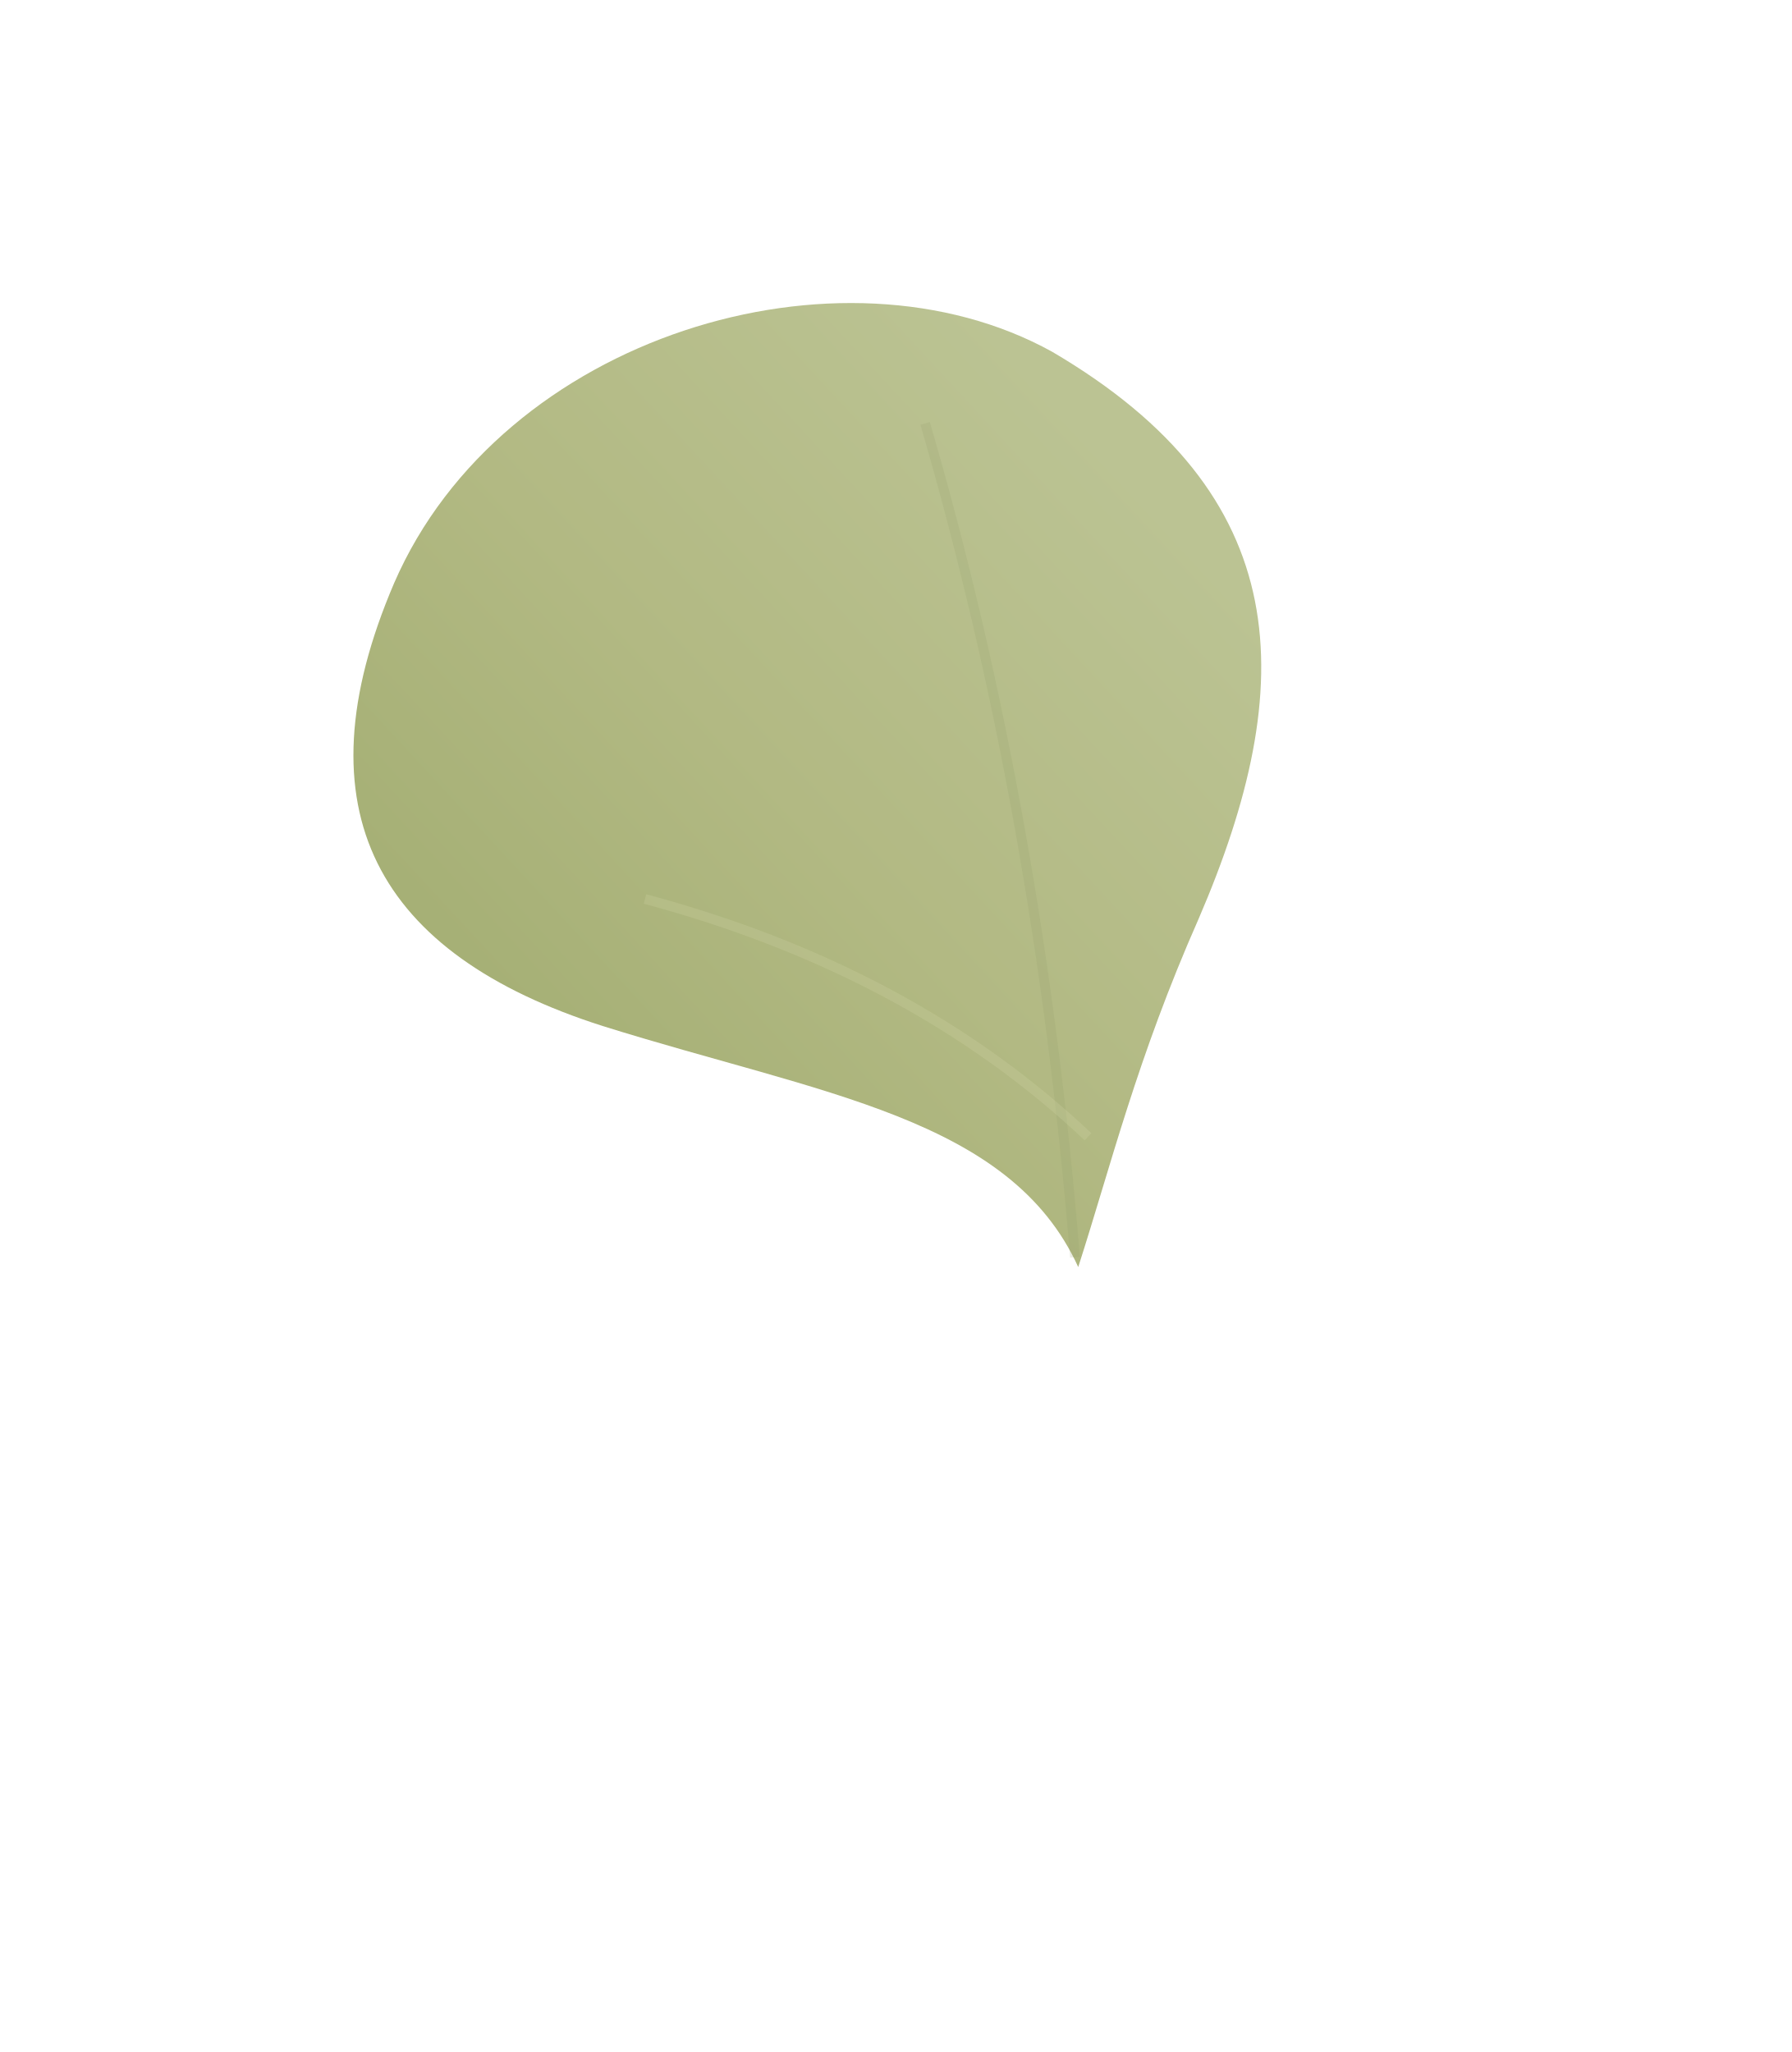
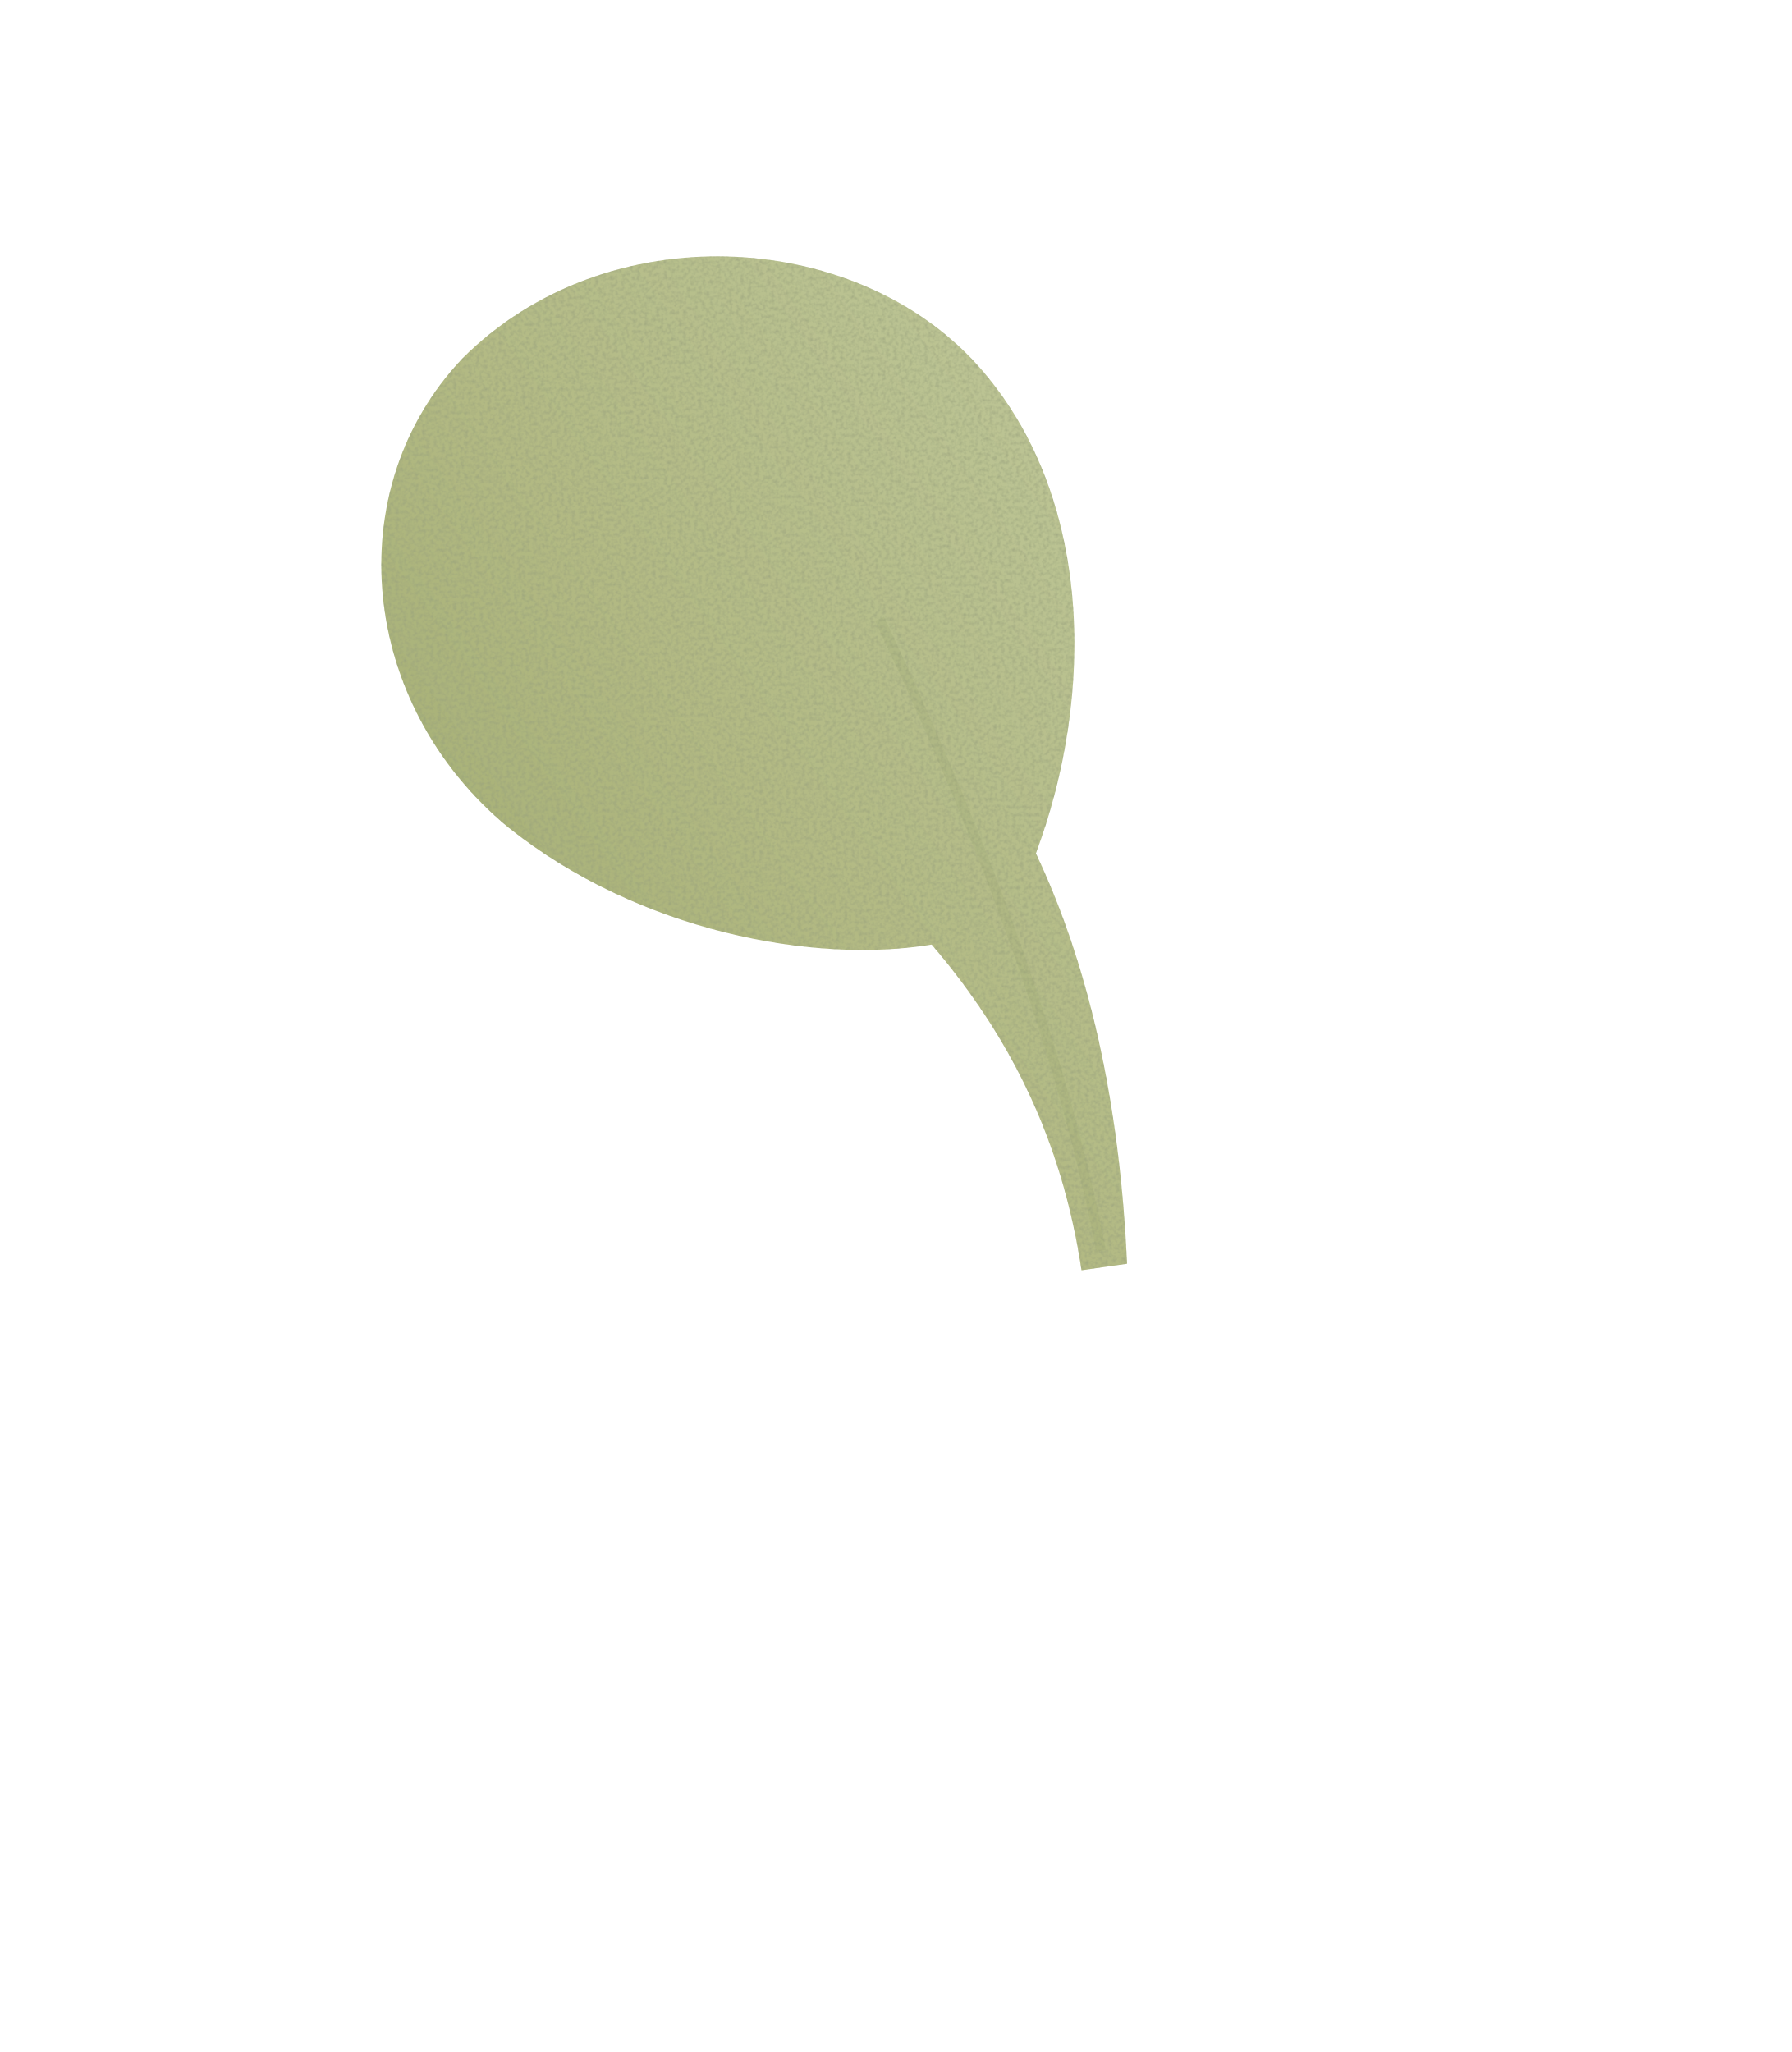
<svg xmlns="http://www.w3.org/2000/svg" width="550" height="630" viewBox="0 0 550 630">
  <defs>
    <linearGradient id="olive" x1="0" x2=".8" y1=".9" y2=".12">
      <stop offset="0" stop-color="#9eaa6d" />
      <stop offset=".55" stop-color="#b2b983" />
      <stop offset="1" stop-color="#bbc393" />
    </linearGradient>
-     <linearGradient id="soft" x1="0" x2="1" y1=".6" y2=".1">
-       <stop offset="0" stop-color="#aab27d" />
-       <stop offset="1" stop-color="#c1c99c" />
+     <linearGradient id="soft" x1=".1" x2=".9" y1=".1" y2=".9">
+       <stop offset="0" stop-color="#bcc495" />
+       <stop offset=".6" stop-color="#adb57f" />
+       <stop offset="1" stop-color="#9ca86e" />
    </linearGradient>
+     <filter id="paper" x="0" y="0" width="100%" height="100%">
+       <feTurbulence type="fractalNoise" baseFrequency=".85" numOctaves="2" seed="7" result="n" />
+       <feColorMatrix in="n" type="matrix" values="0 0 0 0 .30  0 0 0 0 .34  0 0 0 0 .20  0 0 0 1.1 -.42" result="speck" />
+       <feComposite in="speck" in2="SourceGraphic" operator="in" result="clip" />
+       <feMerge>
+         <feMergeNode in="SourceGraphic" />
+         <feMergeNode in="clip" />
+       </feMerge>
+     </filter>
  </defs>
-   <path d="M331 389 C310 343 252 336 185 315 C116 293 91 249 121 179 C154 103 258 72 323 108 C398 152 399 210 368 282 C349 325 341 358 331 389Z" fill="url(#olive)" />
-   <path d="M330 386 Q319 250 284 130" stroke="#8e9b67" stroke-width="3" opacity=".18" fill="none" />
-   <path d="M334 349 Q280 298 198 276" stroke="#f2f2cb" stroke-width="3" opacity=".13" fill="none" />
+   <path d="M332 390 C326 350 310 318 286 290 C250 296 196 286 156 254 C110 216 104 150 142 110 C186 66 262 70 300 112 C336 152 336 214 318 262 C336 300 344 344 346 388Z" fill="url(#olive)" filter="url(#paper)" />
+   <path d="M338 384 Q322 300 270 190" stroke="#8e9b67" stroke-width="3" opacity=".16" fill="none" />
</svg>
